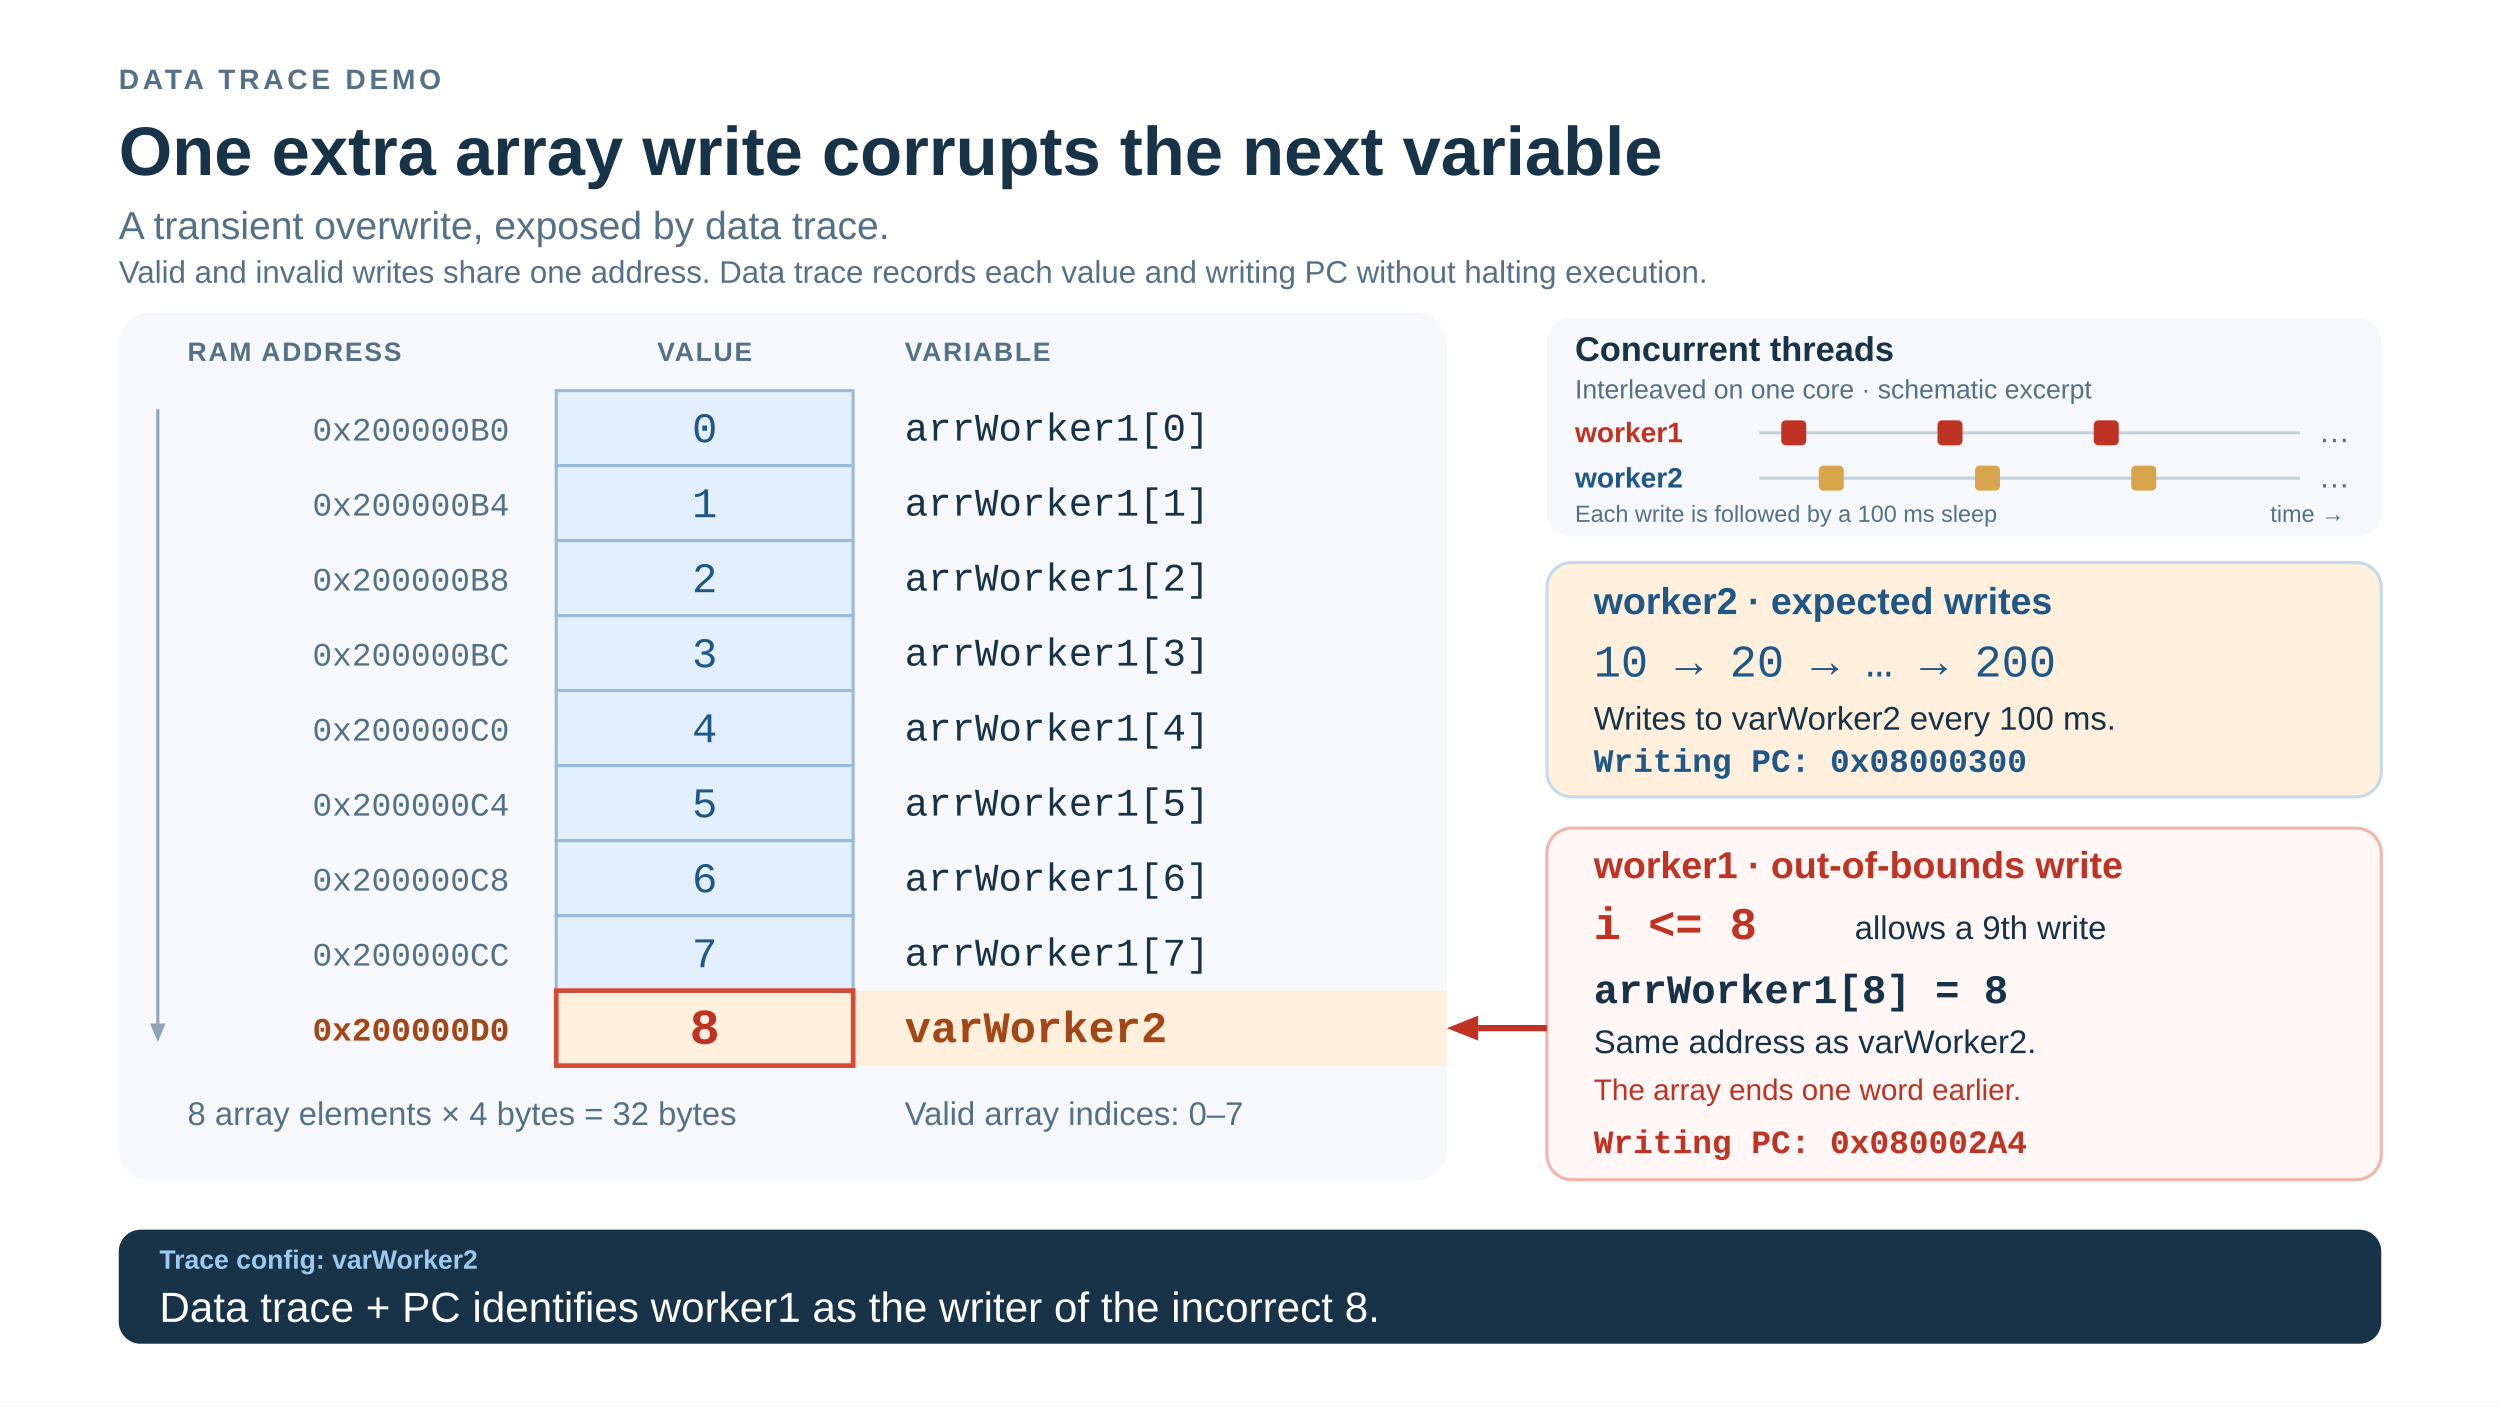
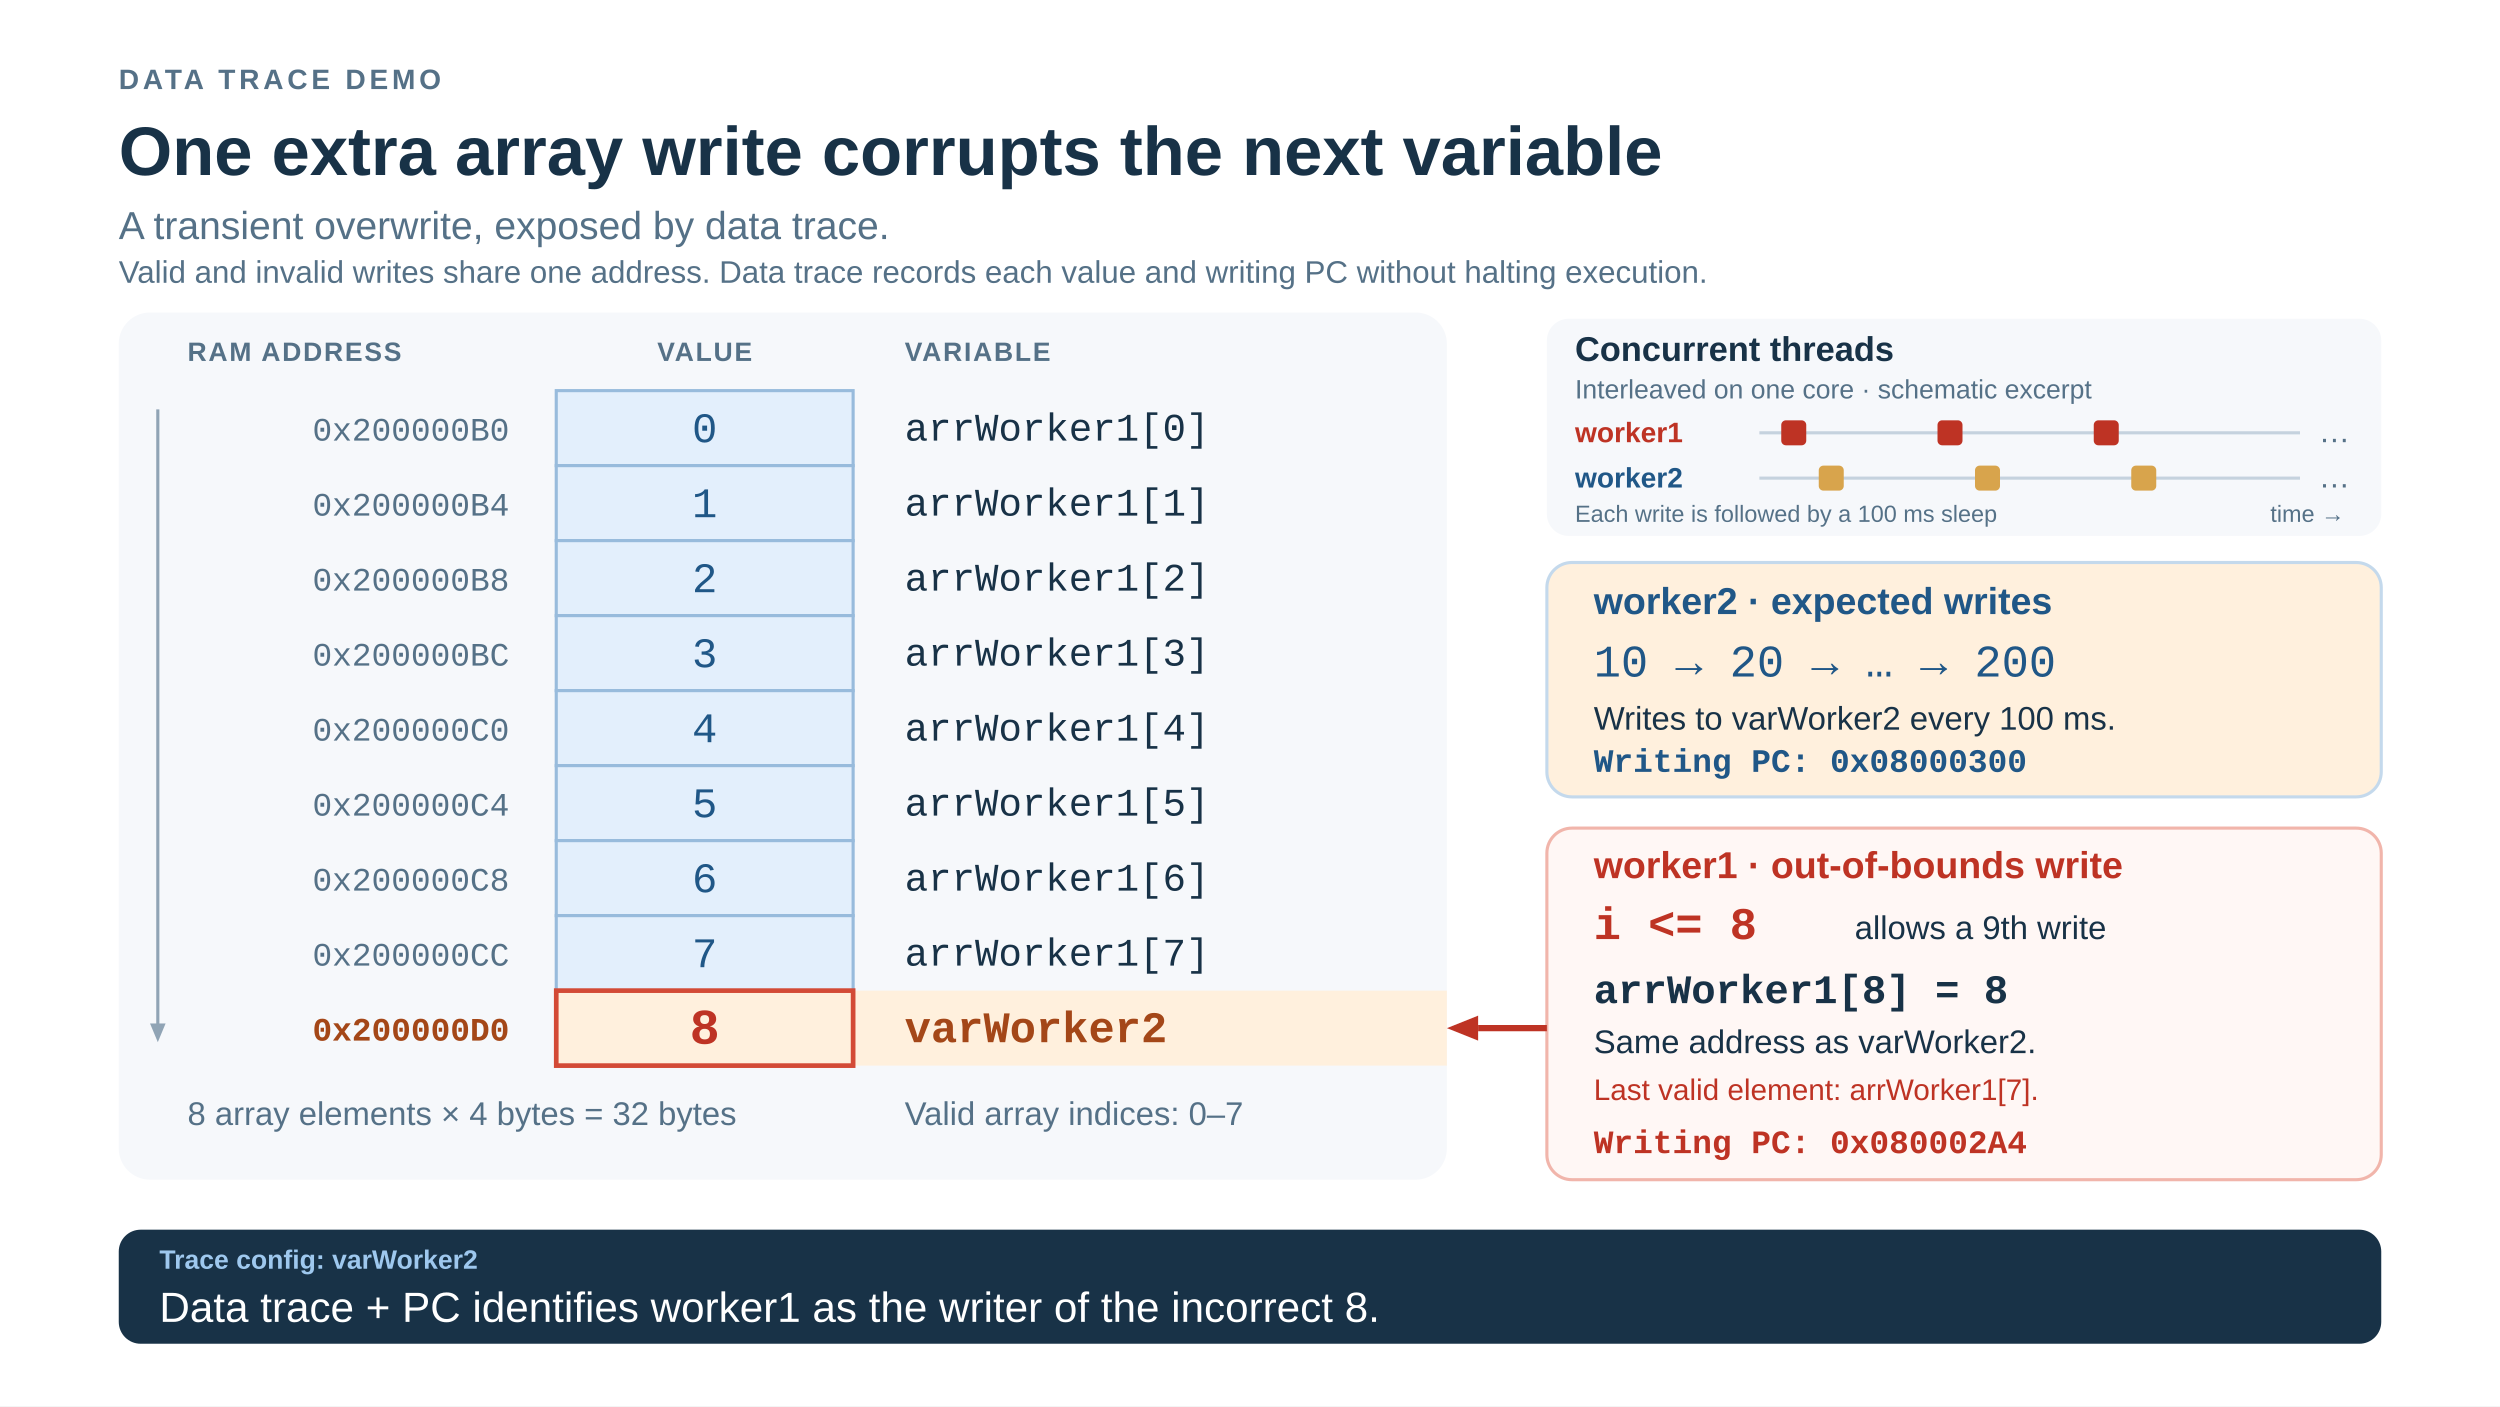
<svg xmlns="http://www.w3.org/2000/svg" width="1600" height="900" viewBox="0 0 1600 900" role="img" aria-labelledby="title description">
  <rect width="1600" height="900" fill="#ffffff" />
  <g font-family="Arial, Helvetica, sans-serif" fill="#183247">
    <text x="76" y="57" font-size="18" font-weight="700" letter-spacing="2.4" fill="#557187">DATA TRACE DEMO</text>
    <text x="76" y="112" font-size="44" font-weight="700">One extra array write corrupts the next variable</text>
    <text x="76" y="153" font-size="25" fill="#557187">A transient overwrite, exposed by data trace.</text>
    <text x="76" y="181" font-size="20" fill="#557187">Valid and invalid writes share one address. Data trace records each value and writing PC without halting execution.</text>
    <rect x="76" y="200" width="850" height="555" rx="20" fill="#f6f8fb" />
    <text x="120" y="231" font-size="17" font-weight="700" letter-spacing="1.1" fill="#557187">RAM ADDRESS</text>
    <text x="451" y="231" text-anchor="middle" font-size="17" font-weight="700" letter-spacing="1.1" fill="#557187">VALUE</text>
    <text x="579" y="231" font-size="17" font-weight="700" letter-spacing="1.1" fill="#557187">VARIABLE</text>
    <path d="M 101 262 V 662" fill="none" stroke="#90a4b5" stroke-width="2" />
    <path d="M 96 655 L 101 667 L 106 655 Z" fill="#90a4b5" />
    <g font-family="'Courier New', Courier, monospace" font-size="21" fill="#557187" text-anchor="end">
      <text x="326" y="282">0x200000B0</text>
      <text x="326" y="330">0x200000B4</text>
      <text x="326" y="378">0x200000B8</text>
      <text x="326" y="426">0x200000BC</text>
      <text x="326" y="474">0x200000C0</text>
      <text x="326" y="522">0x200000C4</text>
      <text x="326" y="570">0x200000C8</text>
      <text x="326" y="618">0x200000CC</text>
      <text x="326" y="666" font-weight="700" fill="#a44718">0x200000D0</text>
    </g>
    <g fill="#e3effc" stroke="#98bbdc" stroke-width="2">
      <rect x="356" y="250" width="190" height="48" />
      <rect x="356" y="298" width="190" height="48" />
      <rect x="356" y="346" width="190" height="48" />
      <rect x="356" y="394" width="190" height="48" />
      <rect x="356" y="442" width="190" height="48" />
      <rect x="356" y="490" width="190" height="48" />
      <rect x="356" y="538" width="190" height="48" />
      <rect x="356" y="586" width="190" height="48" />
    </g>
    <g font-family="'Courier New', Courier, monospace" font-size="27" text-anchor="middle" fill="#205787">
      <text x="451" y="283">0</text>
      <text x="451" y="331">1</text>
      <text x="451" y="379">2</text>
      <text x="451" y="427">3</text>
      <text x="451" y="475">4</text>
      <text x="451" y="523">5</text>
      <text x="451" y="571">6</text>
      <text x="451" y="619">7</text>
    </g>
    <g font-family="'Courier New', Courier, monospace" font-size="25">
      <text x="579" y="282">arrWorker1[0]</text>
      <text x="579" y="330">arrWorker1[1]</text>
      <text x="579" y="378">arrWorker1[2]</text>
      <text x="579" y="426">arrWorker1[3]</text>
      <text x="579" y="474">arrWorker1[4]</text>
      <text x="579" y="522">arrWorker1[5]</text>
      <text x="579" y="570">arrWorker1[6]</text>
      <text x="579" y="618">arrWorker1[7]</text>
    </g>
    <rect x="547" y="634" width="379" height="48" fill="#fff0dd" />
    <rect x="356" y="634" width="190" height="48" fill="#fff0dd" stroke="#d34a36" stroke-width="3" />
    <text x="451" y="668" text-anchor="middle" font-family="'Courier New', Courier, monospace" font-size="32" font-weight="700" fill="#be3324">8</text>
    <text x="579" y="667" font-family="'Courier New', Courier, monospace" font-size="28" font-weight="700" fill="#a44718">varWorker2</text>
    <text x="120" y="720" font-size="21" fill="#557187">8 array elements × 4 bytes = 32 bytes</text>
    <text x="579" y="720" font-size="21" fill="#557187">Valid array indices: 0–7</text>
    <rect x="990" y="204" width="534" height="139" rx="14" fill="#f6f8fb" />
    <text x="1008" y="231" font-size="22" font-weight="700">Concurrent threads</text>
    <text x="1008" y="255" font-size="17" fill="#557187">Interleaved on one core · schematic excerpt</text>
    <text x="1008" y="283" font-size="18" font-weight="700" fill="#be3324">worker1</text>
    <text x="1008" y="312" font-size="18" font-weight="700" fill="#205787">worker2</text>
    <path d="M 1126 277 H 1472 M 1126 306 H 1472" fill="none" stroke="#c5d2de" stroke-width="2" />
    <g fill="#be3324">
      <rect x="1140" y="269" width="16" height="16" rx="3" />
      <rect x="1240" y="269" width="16" height="16" rx="3" />
      <rect x="1340" y="269" width="16" height="16" rx="3" />
    </g>
    <g fill="#d8a44c">
      <rect x="1164" y="298" width="16" height="16" rx="3" />
      <rect x="1264" y="298" width="16" height="16" rx="3" />
      <rect x="1364" y="298" width="16" height="16" rx="3" />
    </g>
    <text x="1484" y="283" font-size="20" fill="#557187">…</text>
    <text x="1484" y="312" font-size="20" fill="#557187">…</text>
    <text x="1008" y="334" font-size="15" fill="#557187">Each write is followed by a 100 ms sleep</text>
    <text x="1453" y="334" font-size="15" fill="#557187">time →</text>
    <rect x="990" y="360" width="534" height="150" rx="16" fill="#fff0dd" stroke="#c4d9ec" stroke-width="2" />
    <text x="1020" y="393" font-size="24" font-weight="700" fill="#205787">worker2 · expected writes</text>
    <text x="1020" y="433" font-size="29" font-family="'Courier New', Courier, monospace" fill="#205787">10 → 20 → … → 200</text>
    <text x="1020" y="467" font-size="21">Writes to varWorker2 every 100 ms.</text>
    <text x="1020" y="494" font-size="21" font-family="'Courier New', Courier, monospace" font-weight="700" fill="#205787">Writing PC: 0x08000300</text>
    <rect x="990" y="530" width="534" height="225" rx="16" fill="#fff7f5" stroke="#f1b5ab" stroke-width="2" />
    <text x="1020" y="562" font-size="24" font-weight="700" fill="#be3324">worker1 · out-of-bounds write</text>
    <text x="1020" y="601" font-family="'Courier New', Courier, monospace" font-size="29" font-weight="700" fill="#be3324">i &lt;= 8</text>
    <text x="1187" y="601" font-size="21">allows a 9th write</text>
    <text x="1020" y="642" font-family="'Courier New', Courier, monospace" font-size="26" font-weight="700">arrWorker1[8] = 8</text>
    <text x="1020" y="674" font-size="21">Same address as varWorker2.</text>
-     <text x="1020" y="704" font-size="19" fill="#be3324">The array ends one word earlier.</text>
+     <text x="1020" y="704" font-size="19" fill="#be3324">Last valid element: arrWorker1[7].</text>
    <text x="1020" y="738" font-size="21" font-family="'Courier New', Courier, monospace" font-weight="700" fill="#be3324">Writing PC: 0x080002A4</text>
    <path d="M 990 658 H 946" fill="none" stroke="#be3324" stroke-width="4" />
    <path d="M 946 650 L 926 658 L 946 666 Z" fill="#be3324" />
    <rect x="76" y="787" width="1448" height="73" rx="14" fill="#183247" />
    <text x="102" y="812" font-size="17" font-weight="700" fill="#9ec8ee">Trace config: varWorker2</text>
    <text x="102" y="846" font-size="27" fill="#ffffff">Data trace + PC identifies worker1 as the writer of the incorrect 8.</text>
  </g>
</svg>
